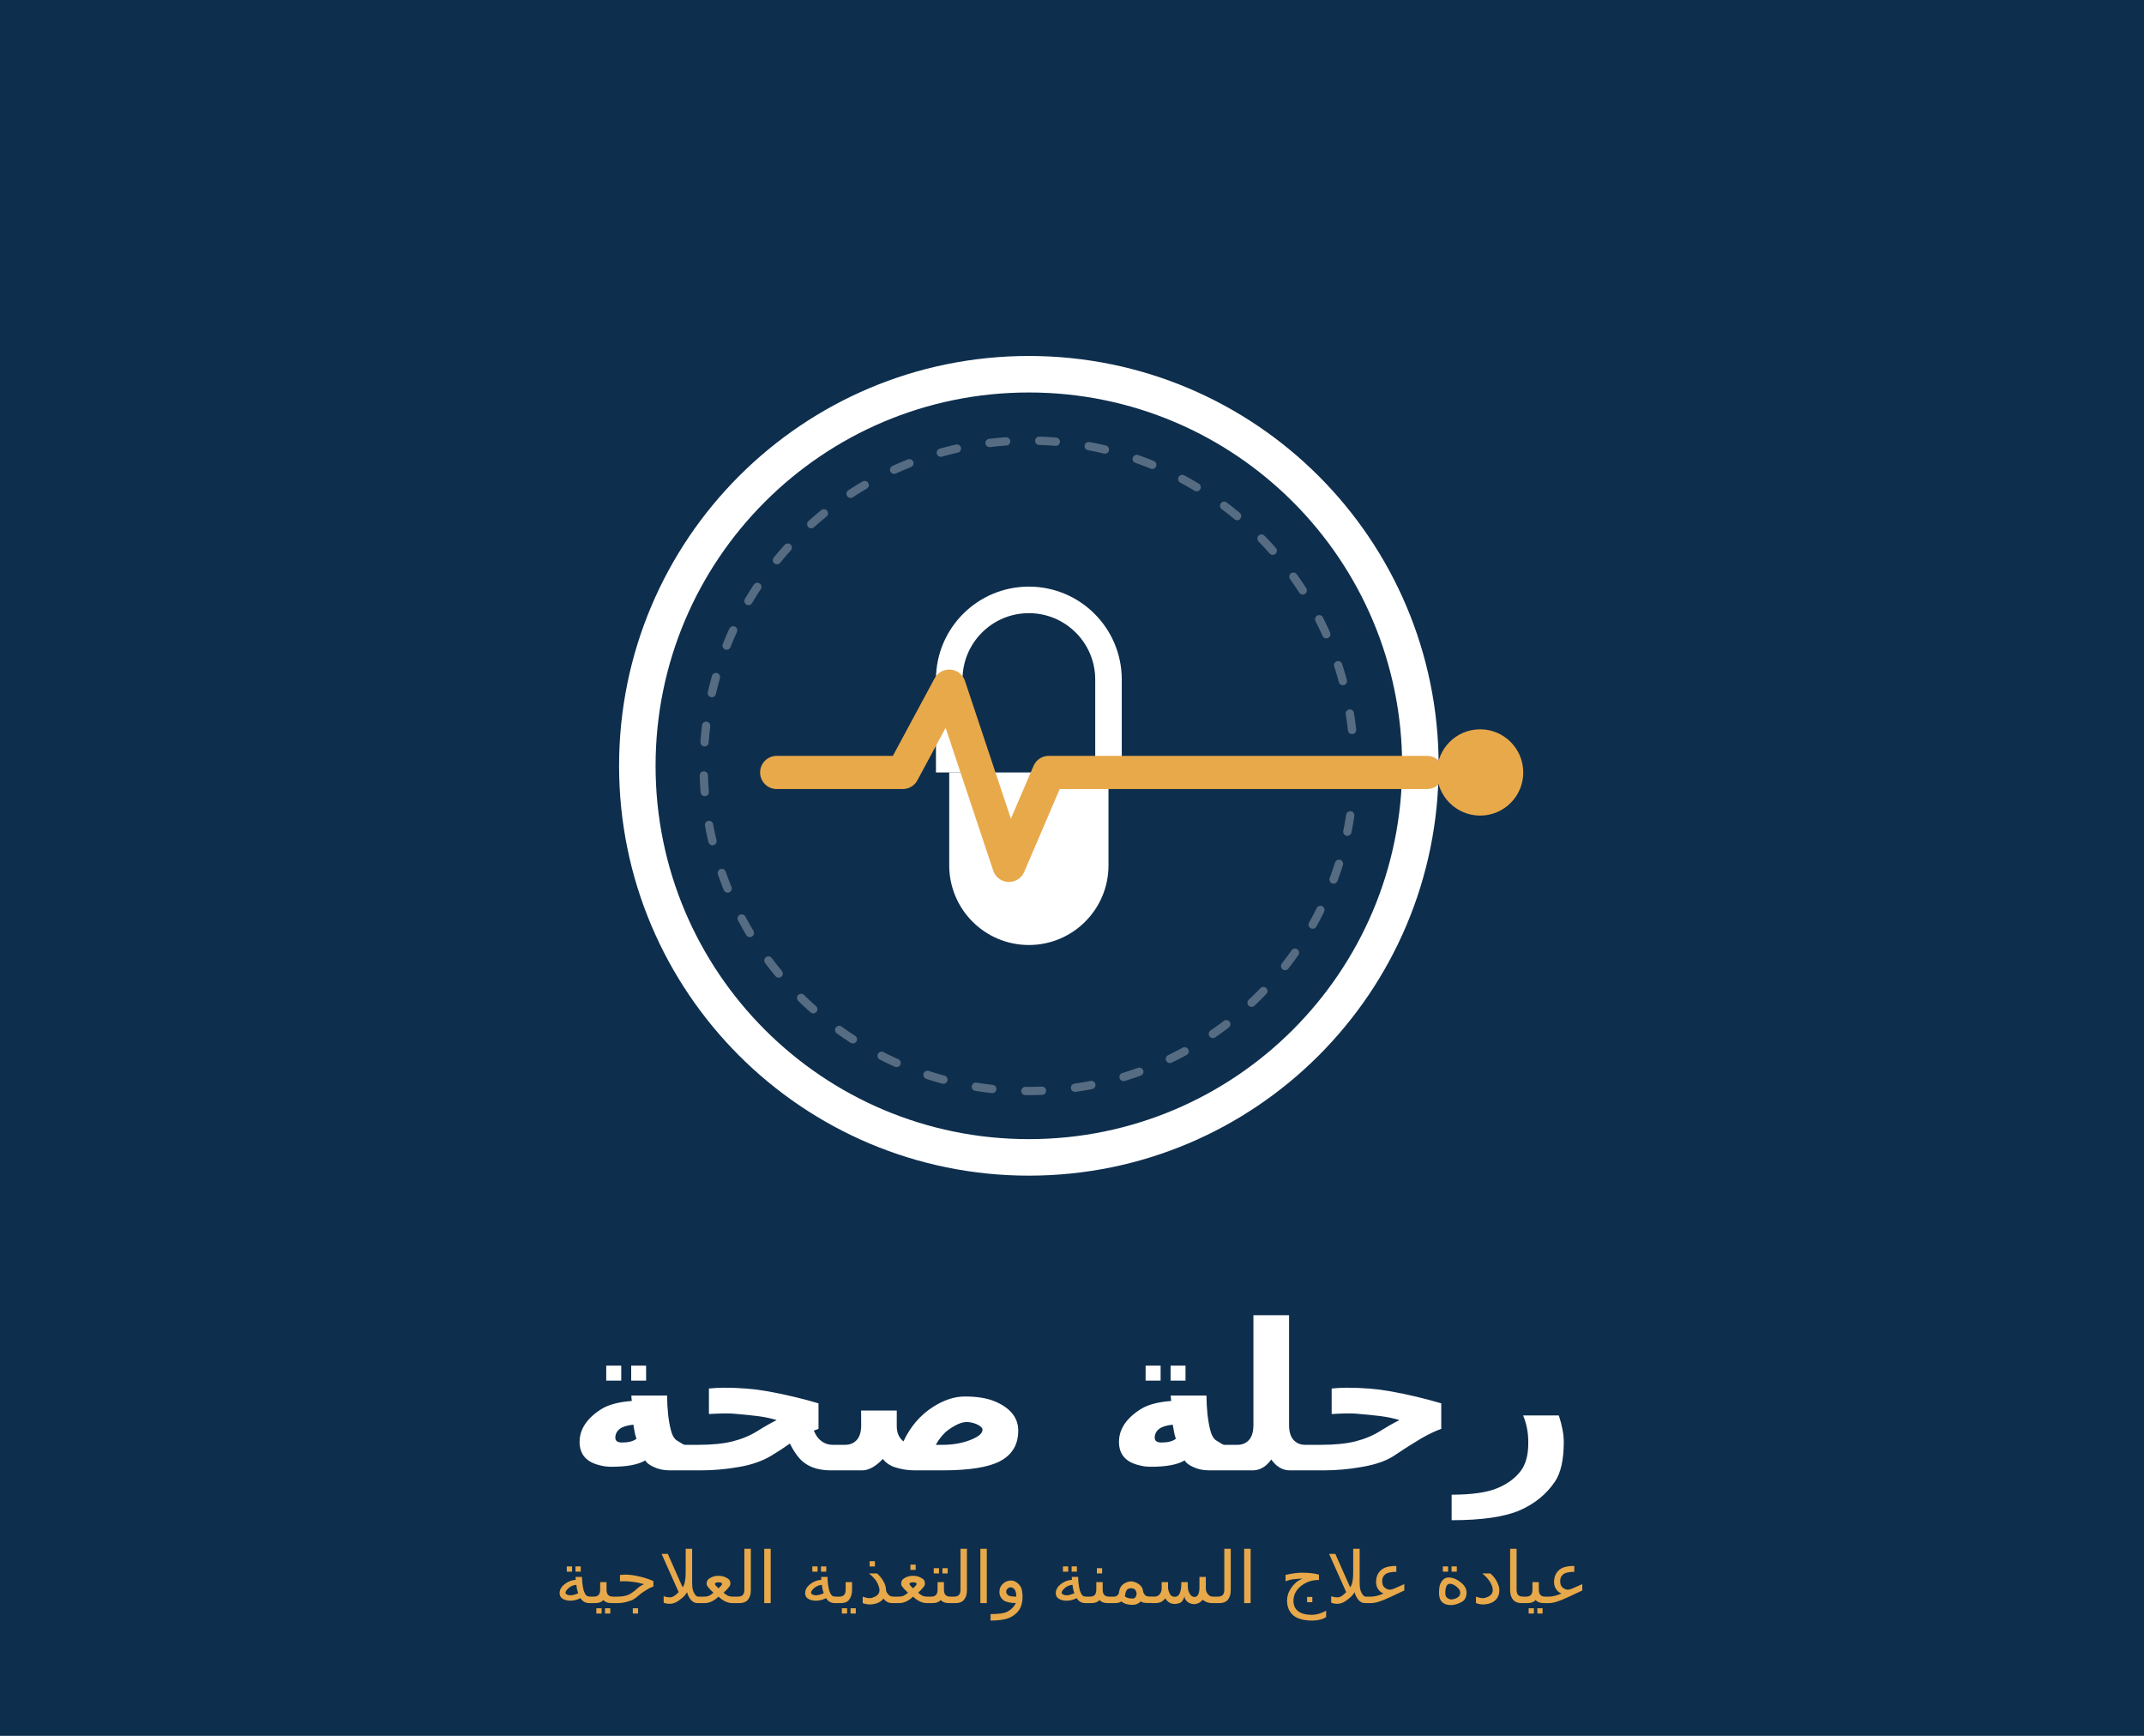
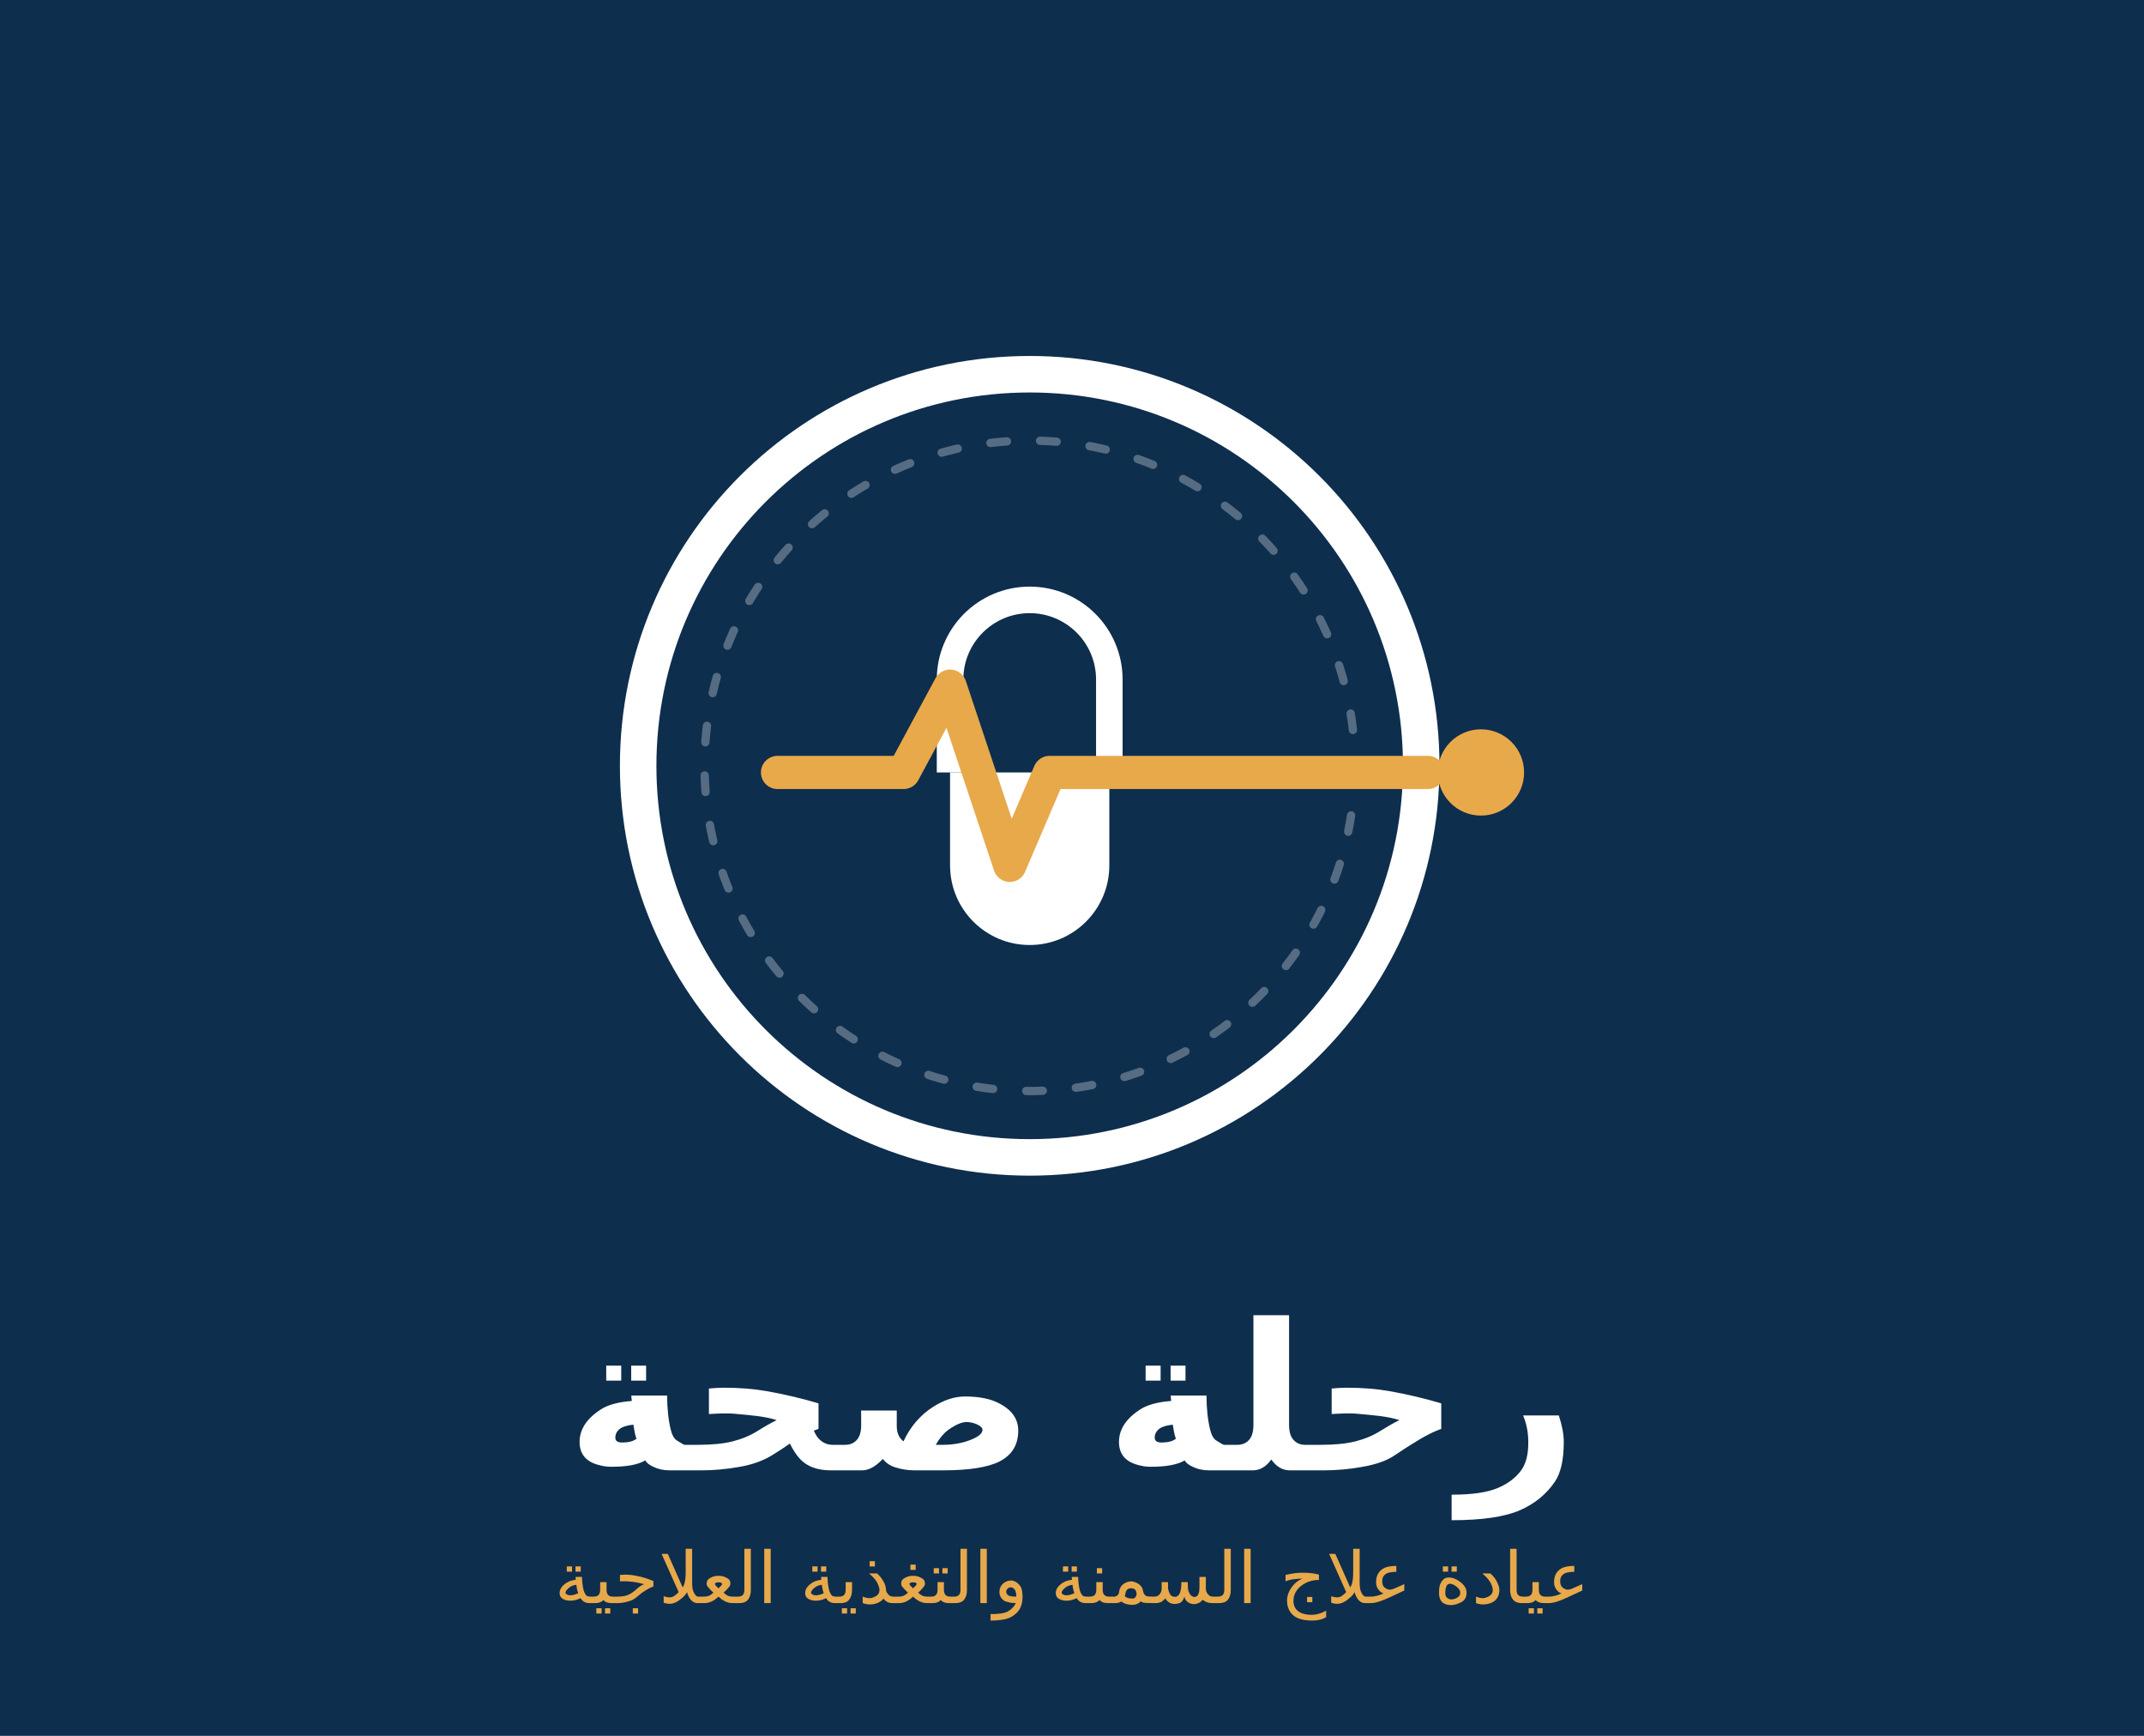
<svg xmlns="http://www.w3.org/2000/svg" viewBox="0 0 420 340" font-family="Tajawal, 'Readex Pro', sans-serif">
  <rect width="420" height="340" fill="#0E2E4D" />
  <g transform="translate(80,20) scale(.65)">
-     <g transform="translate(-13,0)">
+     <g transform="translate(-12.75,0)">
      <circle cx="200" cy="200" r="118" fill="none" stroke="#FFFFFF" stroke-width="11" />
      <circle cx="200" cy="200" r="98" fill="none" stroke="#FFFFFF" stroke-width="2.5" stroke-opacity=".3" stroke-dasharray="5 10" stroke-linecap="round" />
      <path d="M176 202 V174 a24 24 0 0 1 48 0 V202" fill="none" stroke="#FFFFFF" stroke-width="8" />
      <path d="M176 202 V230 a24 24 0 0 0 48 0 V202 Z" fill="#FFFFFF" />
      <path d="M124 202 H162 L176 176 L194 230 L206 202 H320" fill="none" stroke="#E8A94A" stroke-width="10" stroke-linecap="round" stroke-linejoin="round" />
      <circle cx="336" cy="202" r="13" fill="#E8A94A" />
    </g>
  </g>
  <text x="210" y="288" text-anchor="middle" fill="#FFFFFF" font-size="40" font-weight="700">رحلة صحة</text>
  <text x="210" y="314" text-anchor="middle" fill="#E8A94A" font-size="14">عيادة علاج السمنة والتغذية العلاجية</text>
</svg>
